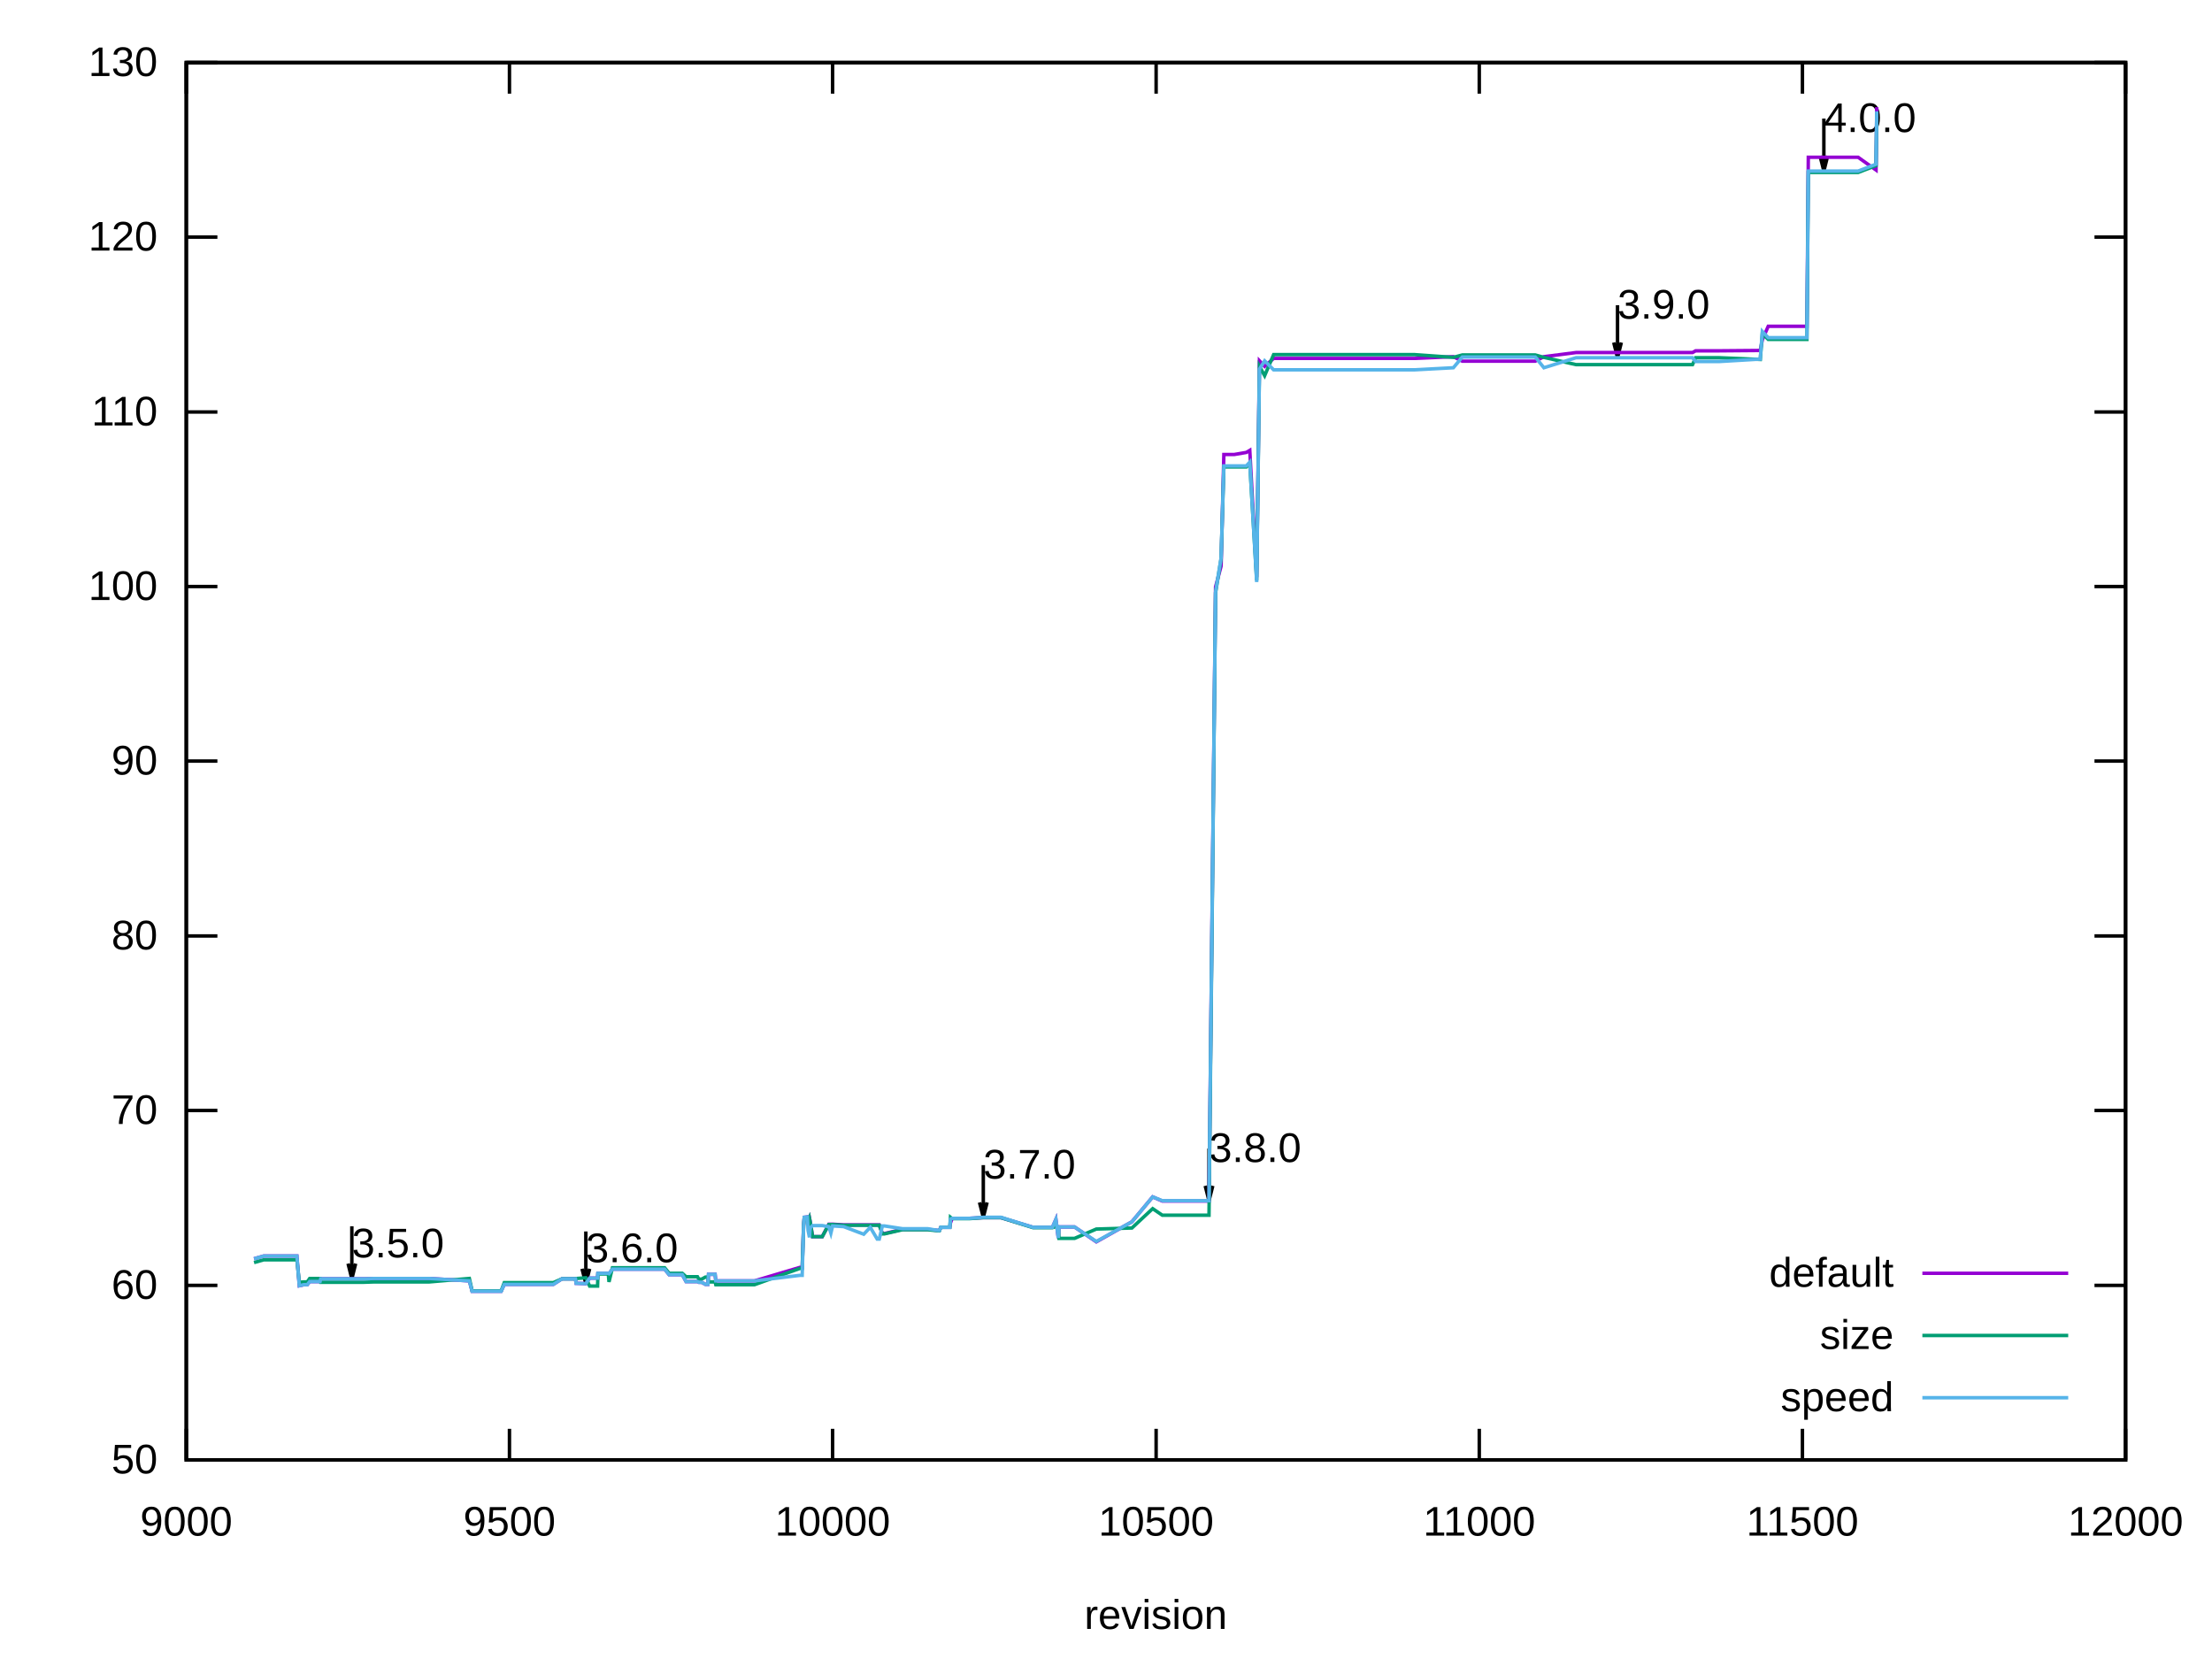
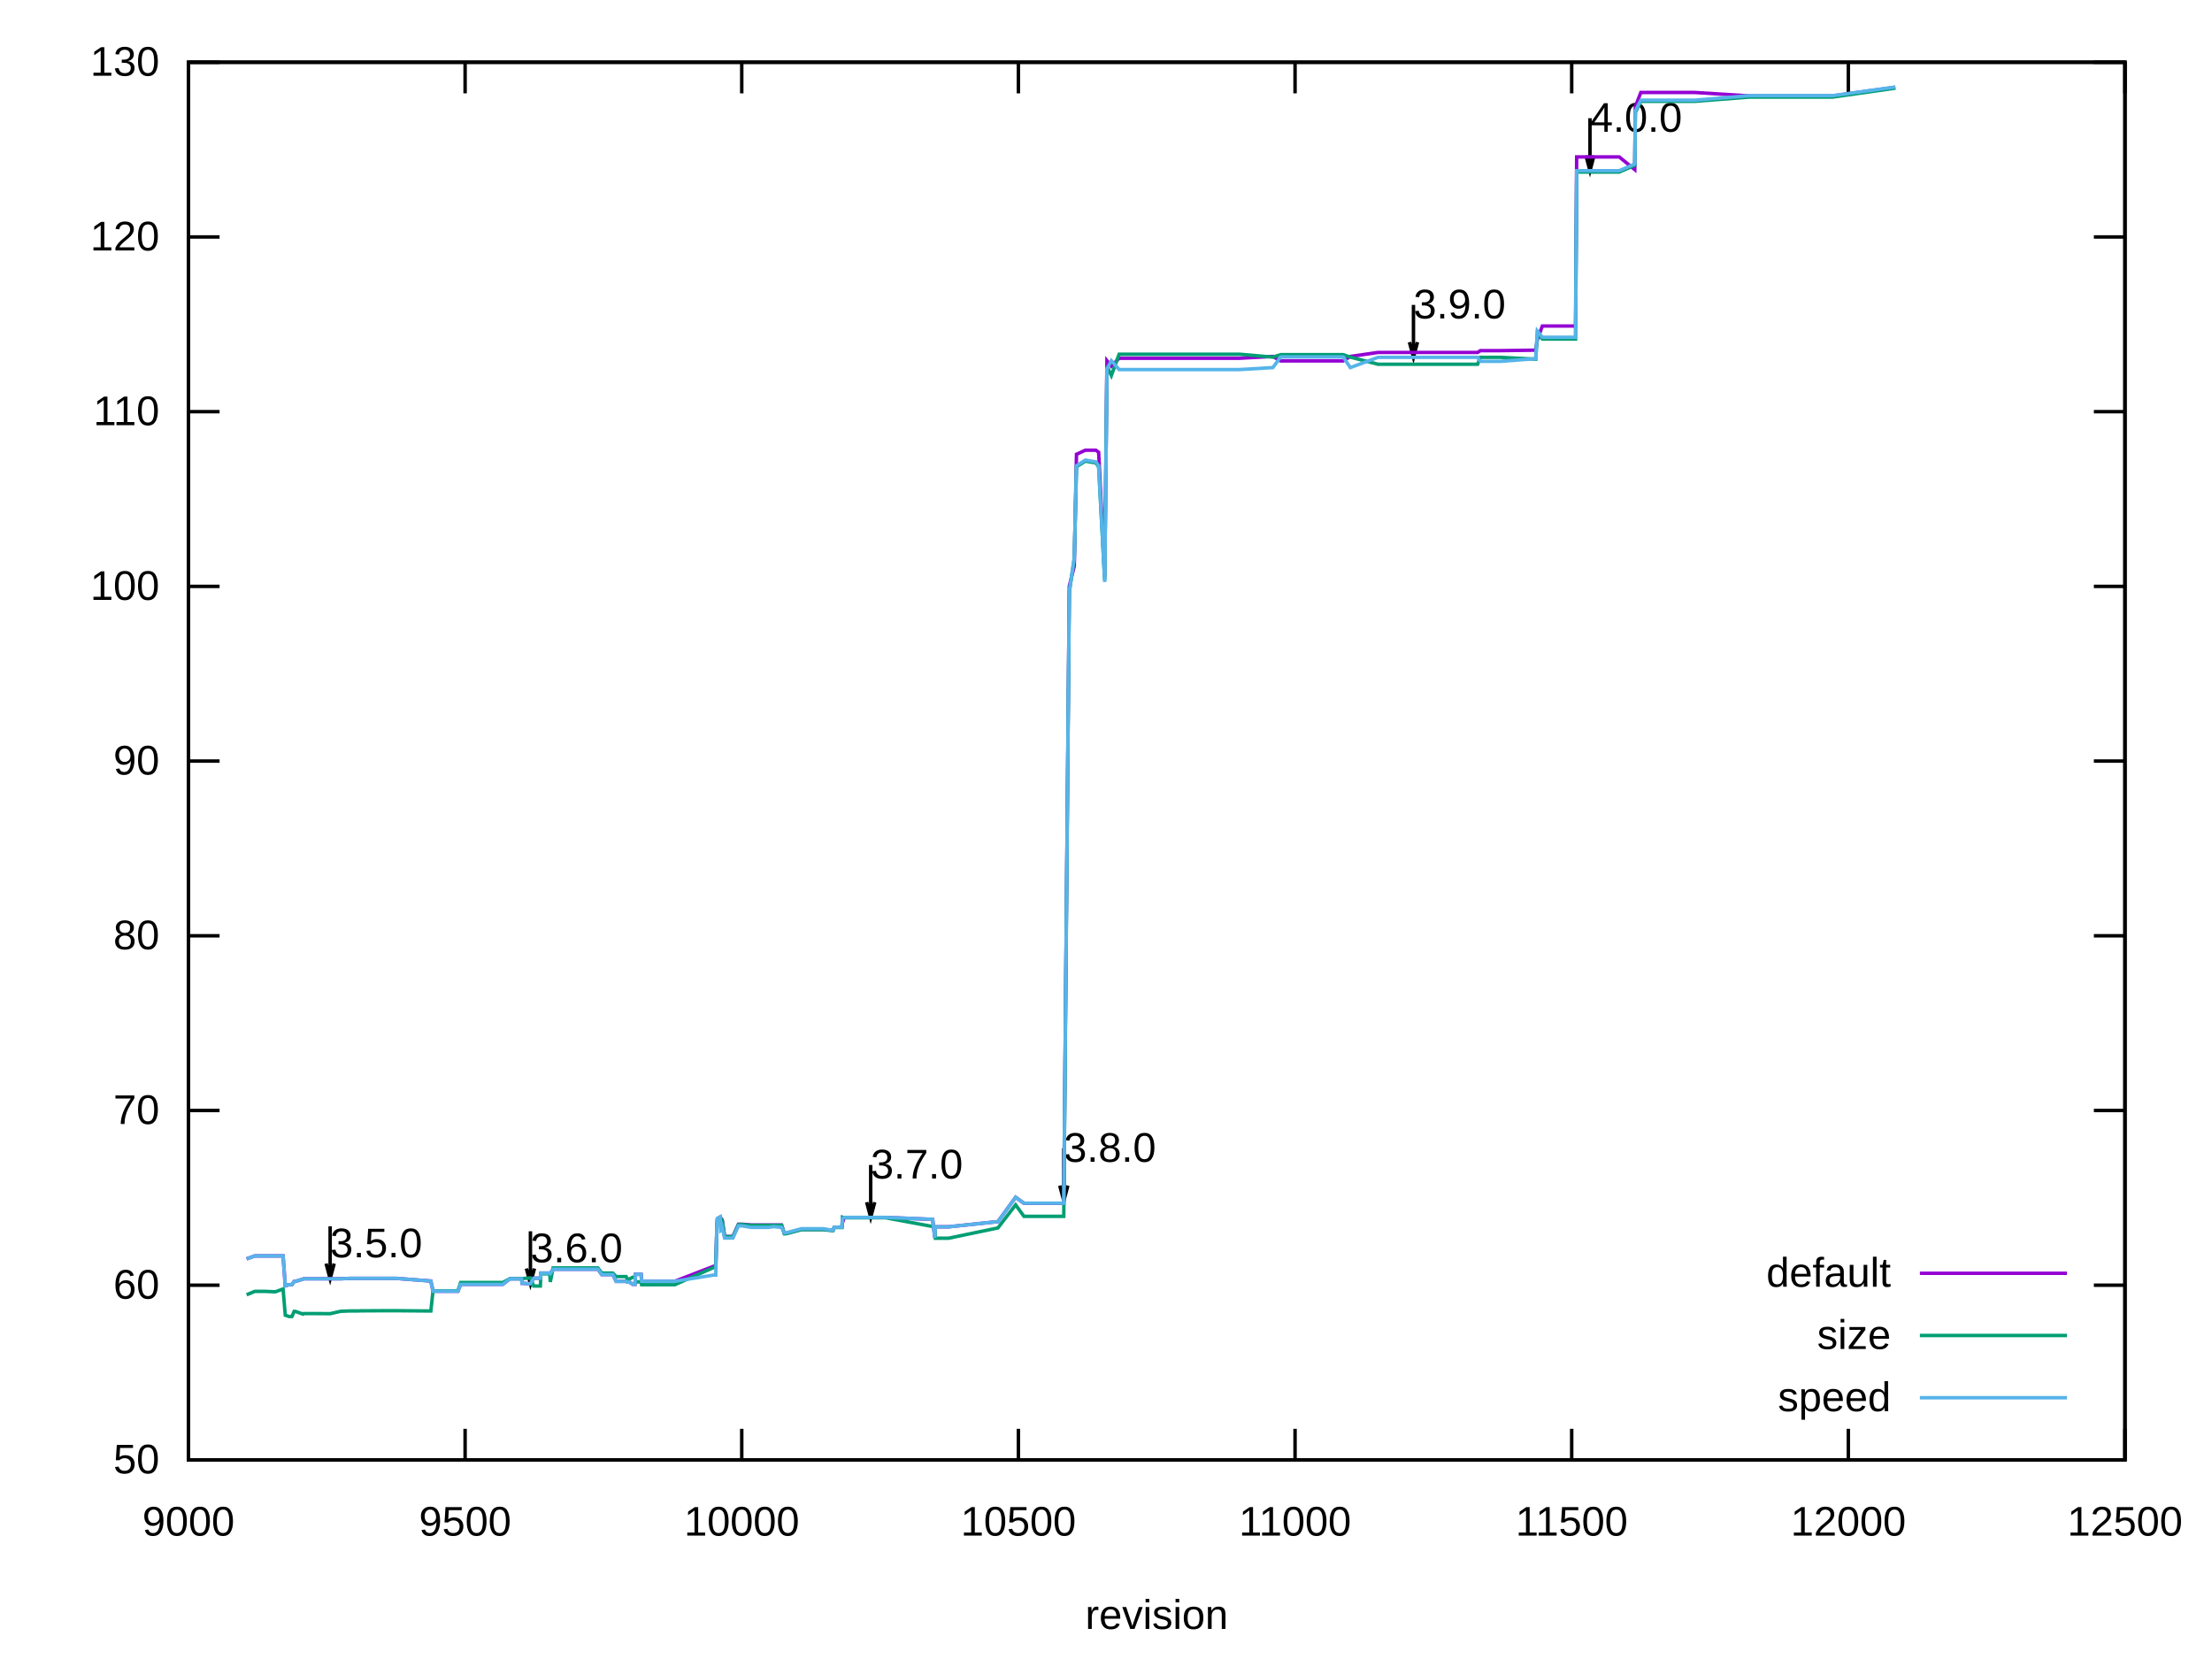
<svg xmlns="http://www.w3.org/2000/svg" xmlns:xlink="http://www.w3.org/1999/xlink" width="640" height="480" viewBox="0 0 640 480">
  <g id="gnuplot_canvas">
    <rect x="0" y="0" width="640" height="480" fill="none" />
    <defs>
      <circle id="gpDot" r="0.5" stroke-width="0.5" stroke="currentColor" />
      <path id="gpPt0" stroke-width="0.222" stroke="currentColor" d="M-1,0 h2 M0,-1 v2" />
      <path id="gpPt1" stroke-width="0.222" stroke="currentColor" d="M-1,-1 L1,1 M1,-1 L-1,1" />
      <path id="gpPt2" stroke-width="0.222" stroke="currentColor" d="M-1,0 L1,0 M0,-1 L0,1 M-1,-1 L1,1 M-1,1 L1,-1" />
      <rect id="gpPt3" stroke-width="0.222" stroke="currentColor" x="-1" y="-1" width="2" height="2" />
      <rect id="gpPt4" stroke-width="0.222" stroke="currentColor" fill="currentColor" x="-1" y="-1" width="2" height="2" />
      <circle id="gpPt5" stroke-width="0.222" stroke="currentColor" cx="0" cy="0" r="1" />
      <use xlink:href="#gpPt5" id="gpPt6" fill="currentColor" stroke="none" />
      <path id="gpPt7" stroke-width="0.222" stroke="currentColor" d="M0,-1.33 L-1.33,0.67 L1.33,0.67 z" />
      <use xlink:href="#gpPt7" id="gpPt8" fill="currentColor" stroke="none" />
      <use xlink:href="#gpPt7" id="gpPt9" stroke="currentColor" transform="rotate(180)" />
      <use xlink:href="#gpPt9" id="gpPt10" fill="currentColor" stroke="none" />
      <use xlink:href="#gpPt3" id="gpPt11" stroke="currentColor" transform="rotate(45)" />
      <use xlink:href="#gpPt11" id="gpPt12" fill="currentColor" stroke="none" />
      <path id="gpPt13" stroke-width="0.222" stroke="currentColor" d="M0,1.330 L1.265,0.411 L0.782,-1.067 L-0.782,-1.076 L-1.265,0.411 z" />
      <use xlink:href="#gpPt13" id="gpPt14" fill="currentColor" stroke="none" />
      <filter id="textbox" filterUnits="objectBoundingBox" x="0" y="0" height="1" width="1">
        <feFlood flood-color="white" flood-opacity="1" result="bgnd" />
        <feComposite in="SourceGraphic" in2="bgnd" operator="atop" />
      </filter>
      <filter id="greybox" filterUnits="objectBoundingBox" x="0" y="0" height="1" width="1">
        <feFlood flood-color="lightgrey" flood-opacity="1" result="grey" />
        <feComposite in="SourceGraphic" in2="grey" operator="atop" />
      </filter>
    </defs>
    <g fill="none" color="white" stroke="currentColor" stroke-width="1.00" stroke-linecap="butt" stroke-linejoin="miter">
</g>
    <g fill="none" color="black" stroke="currentColor" stroke-width="1.00" stroke-linecap="butt" stroke-linejoin="miter">
-       <path stroke="black" d="M53.9,422.4 L62.9,422.4 M615.0,422.4 L606.0,422.4  " />
-       <g transform="translate(45.6,426.3)" stroke="none" fill="black" font-family="Arial" font-size="12.00" text-anchor="end">
+       <path stroke="black" d="M54.53,422.40 L63.53,422.40 M614.82,422.40 L605.82,422.40  " />
+       <g transform="translate(46.14,426.30)" stroke="none" fill="black" font-family="Arial" font-size="12.00" text-anchor="end">
        <text>
          <tspan font-family="Arial"> 50</tspan>
        </text>
      </g>
    </g>
    <g fill="none" color="black" stroke="currentColor" stroke-width="1.00" stroke-linecap="butt" stroke-linejoin="miter">
-       <path stroke="black" d="M53.9,371.9 L62.9,371.9 M615.0,371.9 L606.0,371.9  " />
-       <g transform="translate(45.6,375.8)" stroke="none" fill="black" font-family="Arial" font-size="12.00" text-anchor="end">
+       <path stroke="black" d="M54.53,371.85 L63.53,371.85 M614.82,371.85 L605.82,371.85  " />
+       <g transform="translate(46.14,375.75)" stroke="none" fill="black" font-family="Arial" font-size="12.00" text-anchor="end">
        <text>
          <tspan font-family="Arial"> 60</tspan>
        </text>
      </g>
    </g>
    <g fill="none" color="black" stroke="currentColor" stroke-width="1.00" stroke-linecap="butt" stroke-linejoin="miter">
-       <path stroke="black" d="M53.9,321.3 L62.9,321.3 M615.0,321.3 L606.0,321.3  " />
-       <g transform="translate(45.6,325.2)" stroke="none" fill="black" font-family="Arial" font-size="12.00" text-anchor="end">
+       <path stroke="black" d="M54.53,321.30 L63.53,321.30 M614.82,321.30 L605.82,321.30  " />
+       <g transform="translate(46.14,325.20)" stroke="none" fill="black" font-family="Arial" font-size="12.00" text-anchor="end">
        <text>
          <tspan font-family="Arial"> 70</tspan>
        </text>
      </g>
    </g>
    <g fill="none" color="black" stroke="currentColor" stroke-width="1.00" stroke-linecap="butt" stroke-linejoin="miter">
-       <path stroke="black" d="M53.9,270.8 L62.9,270.8 M615.0,270.8 L606.0,270.8  " />
-       <g transform="translate(45.6,274.7)" stroke="none" fill="black" font-family="Arial" font-size="12.00" text-anchor="end">
+       <path stroke="black" d="M54.53,270.75 L63.53,270.75 M614.82,270.75 L605.82,270.75  " />
+       <g transform="translate(46.14,274.65)" stroke="none" fill="black" font-family="Arial" font-size="12.00" text-anchor="end">
        <text>
          <tspan font-family="Arial"> 80</tspan>
        </text>
      </g>
    </g>
    <g fill="none" color="black" stroke="currentColor" stroke-width="1.00" stroke-linecap="butt" stroke-linejoin="miter">
-       <path stroke="black" d="M53.9,220.2 L62.9,220.2 M615.0,220.2 L606.0,220.2  " />
-       <g transform="translate(45.6,224.1)" stroke="none" fill="black" font-family="Arial" font-size="12.00" text-anchor="end">
+       <path stroke="black" d="M54.53,220.20 L63.53,220.20 M614.82,220.20 L605.82,220.20  " />
+       <g transform="translate(46.14,224.10)" stroke="none" fill="black" font-family="Arial" font-size="12.00" text-anchor="end">
        <text>
          <tspan font-family="Arial"> 90</tspan>
        </text>
      </g>
    </g>
    <g fill="none" color="black" stroke="currentColor" stroke-width="1.00" stroke-linecap="butt" stroke-linejoin="miter">
-       <path stroke="black" d="M53.9,169.7 L62.9,169.7 M615.0,169.7 L606.0,169.7  " />
-       <g transform="translate(45.6,173.6)" stroke="none" fill="black" font-family="Arial" font-size="12.00" text-anchor="end">
+       <path stroke="black" d="M54.53,169.66 L63.53,169.66 M614.82,169.66 L605.82,169.66  " />
+       <g transform="translate(46.14,173.56)" stroke="none" fill="black" font-family="Arial" font-size="12.00" text-anchor="end">
        <text>
          <tspan font-family="Arial"> 100</tspan>
        </text>
      </g>
    </g>
    <g fill="none" color="black" stroke="currentColor" stroke-width="1.00" stroke-linecap="butt" stroke-linejoin="miter">
-       <path stroke="black" d="M53.9,119.2 L62.9,119.2 M615.0,119.2 L606.0,119.2  " />
-       <g transform="translate(45.6,123.1)" stroke="none" fill="black" font-family="Arial" font-size="12.00" text-anchor="end">
+       <path stroke="black" d="M54.53,119.11 L63.53,119.11 M614.82,119.11 L605.82,119.11  " />
+       <g transform="translate(46.14,123.01)" stroke="none" fill="black" font-family="Arial" font-size="12.00" text-anchor="end">
        <text>
          <tspan font-family="Arial"> 110</tspan>
        </text>
      </g>
    </g>
    <g fill="none" color="black" stroke="currentColor" stroke-width="1.00" stroke-linecap="butt" stroke-linejoin="miter">
-       <path stroke="black" d="M53.9,68.6 L62.9,68.6 M615.0,68.6 L606.0,68.6  " />
-       <g transform="translate(45.6,72.5)" stroke="none" fill="black" font-family="Arial" font-size="12.00" text-anchor="end">
+       <path stroke="black" d="M54.53,68.56 L63.53,68.56 M614.82,68.56 L605.82,68.56  " />
+       <g transform="translate(46.14,72.46)" stroke="none" fill="black" font-family="Arial" font-size="12.00" text-anchor="end">
        <text>
          <tspan font-family="Arial"> 120</tspan>
        </text>
      </g>
    </g>
    <g fill="none" color="black" stroke="currentColor" stroke-width="1.00" stroke-linecap="butt" stroke-linejoin="miter">
-       <path stroke="black" d="M53.9,18.1 L62.9,18.1 M615.0,18.1 L606.0,18.1  " />
-       <g transform="translate(45.6,22.0)" stroke="none" fill="black" font-family="Arial" font-size="12.00" text-anchor="end">
+       <path stroke="black" d="M54.53,18.01 L63.53,18.01 M614.82,18.01 L605.82,18.01  " />
+       <g transform="translate(46.14,21.91)" stroke="none" fill="black" font-family="Arial" font-size="12.00" text-anchor="end">
        <text>
          <tspan font-family="Arial"> 130</tspan>
        </text>
      </g>
    </g>
    <g fill="none" color="black" stroke="currentColor" stroke-width="1.00" stroke-linecap="butt" stroke-linejoin="miter">
-       <path stroke="black" d="M53.9,422.4 L53.9,413.4 M53.9,18.1 L53.9,27.1  " />
-       <g transform="translate(53.9,444.3)" stroke="none" fill="black" font-family="Arial" font-size="12.00" text-anchor="middle">
+       <path stroke="black" d="M54.53,422.40 L54.53,413.40 M54.53,18.01 L54.53,27.01  " />
+       <g transform="translate(54.53,444.30)" stroke="none" fill="black" font-family="Arial" font-size="12.00" text-anchor="middle">
        <text>
          <tspan font-family="Arial"> 9000</tspan>
        </text>
      </g>
    </g>
    <g fill="none" color="black" stroke="currentColor" stroke-width="1.00" stroke-linecap="butt" stroke-linejoin="miter">
-       <path stroke="black" d="M147.4,422.4 L147.4,413.4 M147.4,18.1 L147.4,27.1  " />
-       <g transform="translate(147.4,444.3)" stroke="none" fill="black" font-family="Arial" font-size="12.00" text-anchor="middle">
+       <path stroke="black" d="M134.57,422.40 L134.57,413.40 M134.57,18.01 L134.57,27.01  " />
+       <g transform="translate(134.57,444.30)" stroke="none" fill="black" font-family="Arial" font-size="12.00" text-anchor="middle">
        <text>
          <tspan font-family="Arial"> 9500</tspan>
        </text>
      </g>
    </g>
    <g fill="none" color="black" stroke="currentColor" stroke-width="1.00" stroke-linecap="butt" stroke-linejoin="miter">
-       <path stroke="black" d="M240.9,422.4 L240.9,413.4 M240.9,18.1 L240.9,27.1  " />
-       <g transform="translate(240.9,444.3)" stroke="none" fill="black" font-family="Arial" font-size="12.00" text-anchor="middle">
+       <path stroke="black" d="M214.61,422.40 L214.61,413.40 M214.61,18.01 L214.61,27.01  " />
+       <g transform="translate(214.61,444.30)" stroke="none" fill="black" font-family="Arial" font-size="12.00" text-anchor="middle">
        <text>
          <tspan font-family="Arial"> 10000</tspan>
        </text>
      </g>
    </g>
    <g fill="none" color="black" stroke="currentColor" stroke-width="1.00" stroke-linecap="butt" stroke-linejoin="miter">
-       <path stroke="black" d="M334.5,422.4 L334.5,413.4 M334.5,18.1 L334.5,27.1  " />
-       <g transform="translate(334.5,444.3)" stroke="none" fill="black" font-family="Arial" font-size="12.00" text-anchor="middle">
+       <path stroke="black" d="M294.65,422.40 L294.65,413.40 M294.65,18.01 L294.65,27.01  " />
+       <g transform="translate(294.65,444.30)" stroke="none" fill="black" font-family="Arial" font-size="12.00" text-anchor="middle">
        <text>
          <tspan font-family="Arial"> 10500</tspan>
        </text>
      </g>
    </g>
    <g fill="none" color="black" stroke="currentColor" stroke-width="1.00" stroke-linecap="butt" stroke-linejoin="miter">
-       <path stroke="black" d="M428.0,422.4 L428.0,413.4 M428.0,18.1 L428.0,27.1  " />
-       <g transform="translate(428.0,444.3)" stroke="none" fill="black" font-family="Arial" font-size="12.00" text-anchor="middle">
+       <path stroke="black" d="M374.70,422.40 L374.70,413.40 M374.70,18.01 L374.70,27.01  " />
+       <g transform="translate(374.70,444.30)" stroke="none" fill="black" font-family="Arial" font-size="12.00" text-anchor="middle">
        <text>
          <tspan font-family="Arial"> 11000</tspan>
        </text>
      </g>
    </g>
    <g fill="none" color="black" stroke="currentColor" stroke-width="1.00" stroke-linecap="butt" stroke-linejoin="miter">
-       <path stroke="black" d="M521.5,422.4 L521.5,413.4 M521.5,18.1 L521.5,27.1  " />
-       <g transform="translate(521.5,444.3)" stroke="none" fill="black" font-family="Arial" font-size="12.00" text-anchor="middle">
+       <path stroke="black" d="M454.74,422.40 L454.74,413.40 M454.74,18.01 L454.74,27.01  " />
+       <g transform="translate(454.74,444.30)" stroke="none" fill="black" font-family="Arial" font-size="12.00" text-anchor="middle">
        <text>
          <tspan font-family="Arial"> 11500</tspan>
        </text>
      </g>
    </g>
    <g fill="none" color="black" stroke="currentColor" stroke-width="1.00" stroke-linecap="butt" stroke-linejoin="miter">
-       <path stroke="black" d="M615.0,422.4 L615.0,413.4 M615.0,18.1 L615.0,27.1  " />
-       <g transform="translate(615.0,444.3)" stroke="none" fill="black" font-family="Arial" font-size="12.00" text-anchor="middle">
+       <path stroke="black" d="M534.78,422.40 L534.78,413.40 M534.78,18.01 L534.78,27.01  " />
+       <g transform="translate(534.78,444.30)" stroke="none" fill="black" font-family="Arial" font-size="12.00" text-anchor="middle">
        <text>
          <tspan font-family="Arial"> 12000</tspan>
        </text>
      </g>
    </g>
    <g fill="none" color="black" stroke="currentColor" stroke-width="1.00" stroke-linecap="butt" stroke-linejoin="miter">
- </g>
-     <g fill="none" color="black" stroke="currentColor" stroke-width="1.00" stroke-linecap="butt" stroke-linejoin="miter">
-       <path stroke="black" d="M53.9,18.1 L53.9,422.4 L615.0,422.4 L615.0,18.1 L53.9,18.1 Z  " />
-       <g transform="translate(101.8,363.8)" stroke="none" fill="black" font-family="Arial" font-size="12.00" text-anchor="start">
+       <path stroke="black" d="M614.82,422.40 L614.82,413.40 M614.82,18.01 L614.82,27.01  " />
+       <g transform="translate(614.82,444.30)" stroke="none" fill="black" font-family="Arial" font-size="12.00" text-anchor="middle">
+         <text>
+           <tspan font-family="Arial"> 12500</tspan>
+         </text>
+       </g>
+     </g>
+     <g fill="none" color="black" stroke="currentColor" stroke-width="1.00" stroke-linecap="butt" stroke-linejoin="miter">
+ </g>
+     <g fill="none" color="black" stroke="currentColor" stroke-width="1.00" stroke-linecap="butt" stroke-linejoin="miter">
+       <path stroke="black" d="M54.53,18.01 L54.53,422.40 L614.82,422.40 L614.82,18.01 L54.53,18.01 Z  " />
+       <g transform="translate(95.51,363.78)" stroke="none" fill="black" font-family="Arial" font-size="12.00" text-anchor="start">
        <text>
          <tspan font-family="Arial">3.5.0</tspan>
        </text>
      </g>
-       <g transform="translate(169.5,365.2)" stroke="none" fill="black" font-family="Arial" font-size="12.00" text-anchor="start">
+       <g transform="translate(153.46,365.21)" stroke="none" fill="black" font-family="Arial" font-size="12.00" text-anchor="start">
        <text>
          <tspan font-family="Arial">3.6.0</tspan>
        </text>
      </g>
-       <g transform="translate(284.5,341.0)" stroke="none" fill="black" font-family="Arial" font-size="12.00" text-anchor="start">
+       <g transform="translate(251.91,340.97)" stroke="none" fill="black" font-family="Arial" font-size="12.00" text-anchor="start">
        <text>
          <tspan font-family="Arial">3.7.0</tspan>
        </text>
      </g>
-       <g transform="translate(349.8,336.2)" stroke="none" fill="black" font-family="Arial" font-size="12.00" text-anchor="start">
+       <g transform="translate(307.78,336.15)" stroke="none" fill="black" font-family="Arial" font-size="12.00" text-anchor="start">
        <text>
          <tspan font-family="Arial">3.8.0</tspan>
        </text>
      </g>
-       <g transform="translate(468.0,92.2)" stroke="none" fill="black" font-family="Arial" font-size="12.00" text-anchor="start">
+       <g transform="translate(408.95,92.13)" stroke="none" fill="black" font-family="Arial" font-size="12.00" text-anchor="start">
        <text>
          <tspan font-family="Arial">3.9.0</tspan>
        </text>
      </g>
-       <g transform="translate(527.7,38.2)" stroke="none" fill="black" font-family="Arial" font-size="12.00" text-anchor="start">
+       <g transform="translate(460.02,38.12)" stroke="none" fill="black" font-family="Arial" font-size="12.00" text-anchor="start">
        <text>
          <tspan font-family="Arial">4.0.0</tspan>
        </text>
      </g>
-       <path stroke="black" d="M100.7,365.6 L101.8,370.0 L102.9,365.6 M101.8,354.8 L101.8,370.0 M168.4,367.1 L169.5,371.4 L170.6,367.1   M169.5,356.3 L169.5,371.4 M283.4,347.9 L284.5,352.2 L285.6,347.9 M284.5,337.1 L284.5,352.2 M348.7,343.1   L349.8,347.4 L350.9,343.1 M349.8,332.3 L349.8,347.4 M466.9,99.1 L468.0,103.5 L469.1,99.1 M468.0,88.3   L468.0,103.5 M526.6,45.1 L527.7,49.5 L528.8,45.1 M527.7,34.3 L527.7,49.5  " />
-     </g>
-     <g fill="none" color="black" stroke="currentColor" stroke-width="1.00" stroke-linecap="butt" stroke-linejoin="miter">
-       <g transform="translate(334.4,471.3)" stroke="none" fill="black" font-family="Arial" font-size="12.00" text-anchor="middle">
+       <path stroke="black" d="M94.35,365.59 L95.52,369.98 L96.69,365.59 M95.52,354.82 L95.52,369.98 M152.30,367.02 L153.47,371.41 L154.64,367.02   M153.47,356.25 L153.47,371.41 M250.75,347.83 L251.92,352.22 L253.09,347.83 M251.92,337.06 L251.92,352.22 M306.62,343.02   L307.79,347.41 L308.96,343.02 M307.79,332.24 L307.79,347.41 M407.79,98.99 L408.96,103.38 L410.13,98.99 M408.96,88.22   L408.96,103.38 M458.86,44.99 L460.03,49.38 L461.20,44.99 M460.03,34.21 L460.03,49.38  " />
+     </g>
+     <g fill="none" color="black" stroke="currentColor" stroke-width="1.00" stroke-linecap="butt" stroke-linejoin="miter">
+       <g transform="translate(334.67,471.30)" stroke="none" fill="black" font-family="Arial" font-size="12.00" text-anchor="middle">
        <text>
          <tspan font-family="Arial">revision</tspan>
        </text>
      </g>
    </g>
    <g fill="none" color="black" stroke="currentColor" stroke-width="1.00" stroke-linecap="butt" stroke-linejoin="miter">
</g>
    <g id="gnuplot_plot_1">
      <g fill="none" color="black" stroke="currentColor" stroke-width="1.00" stroke-linecap="butt" stroke-linejoin="miter">
-         <g transform="translate(547.9,372.3)" stroke="none" fill="black" font-family="Arial" font-size="12.00" text-anchor="end">
+         <g transform="translate(547.09,372.30)" stroke="none" fill="black" font-family="Arial" font-size="12.00" text-anchor="end">
          <text>
            <tspan font-family="Arial">default</tspan>
          </text>
        </g>
      </g>
      <g fill="none" color="black" stroke="currentColor" stroke-width="1.00" stroke-linecap="butt" stroke-linejoin="miter">
-         <path stroke="rgb(148,   0, 211)" d="M556.2,368.4 L598.4,368.4 M73.5,364.2 L76.3,363.4 L77.1,363.4 L77.7,363.4 L79.7,363.4 L83.3,363.4   L85.9,363.4 L86.6,372.0 L87.9,371.7 L88.9,371.7 L89.6,370.8 L90.0,370.8 L92.6,370.8 L92.8,370.0   L94.7,370.0 L97.5,370.0 L101.8,370.0 L105.3,370.0 L108.3,369.9 L111.3,369.9 L112.1,369.9 L113.6,369.9   L120.1,369.9 L124.2,369.9 L135.8,370.6 L136.6,373.6 L137.1,373.6 L138.4,373.6 L140.1,373.6 L143.3,373.6   L145.0,373.6 L145.9,371.6 L146.1,371.6 L147.0,371.6 L151.3,371.6 L154.9,371.6 L156.8,371.6 L160.1,371.6   L162.6,370.0 L164.1,370.0 L165.4,370.0 L166.3,370.0 L166.5,370.0 L166.7,371.3 L166.9,371.3 L169.5,371.4   L170.6,369.8 L172.1,369.8 L172.7,369.8 L172.9,369.8 L173.0,368.4 L173.2,368.4 L173.6,368.4 L174.5,368.4   L174.7,368.4 L175.3,368.4 L175.7,368.4 L176.0,368.4 L176.2,368.5 L177.2,367.2 L177.7,367.2 L178.1,367.2   L178.3,367.2 L178.5,367.2 L180.9,367.2 L186.1,367.2 L190.4,367.2 L192.3,367.2 L193.6,368.8 L194.4,368.8   L196.2,368.8 L196.8,368.8 L197.0,368.8 L197.2,368.8 L197.4,368.8 L198.5,370.8 L200.5,370.8 L201.7,370.8   L201.8,370.8 L202.2,371.0 L203.0,371.0 L204.1,371.6 L204.8,371.6 L205.0,368.7 L206.3,368.7 L206.9,368.7   L207.1,370.6 L207.3,370.6 L209.1,370.6 L209.5,370.6 L210.3,370.6 L218.3,370.6 L231.4,366.7 L232.1,366.7   L232.5,354.6 L232.7,352.2 L233.6,352.1 L233.8,353.4 L234.2,352.4 L234.4,353.4 L235.1,357.8 L236.4,357.8   L237.9,357.8 L239.8,354.2 L240.4,354.2 L240.9,354.2 L244.1,354.4 L249.9,354.4 L251.8,354.4 L253.8,354.4   L254.4,354.4 L255.3,356.9 L255.9,356.9 L261.1,355.7 L264.1,355.7 L268.4,355.7 L271.4,356.0 L271.8,356.0   L272.2,355.1 L273.5,355.1 L274.8,355.1 L275.0,353.8 L275.5,352.5 L276.8,352.5 L280.0,352.5 L280.4,352.5   L284.5,352.3 L285.3,352.3 L285.8,352.3 L289.6,352.3 L298.9,355.1 L299.7,355.1 L304.5,355.1 L305.5,352.8   L306.2,358.2 L306.4,355.0 L309.4,355.0 L309.6,355.0 L310.9,355.0 L317.2,359.3 L327.5,353.5 L333.5,346.3   L336.3,347.5 L341.9,347.5 L345.3,347.5 L349.8,347.5 L351.7,169.8 L353.3,163.8 L354.1,131.5 L357.1,131.5   L360.6,130.9 L361.6,130.3 L363.6,167.0 L364.4,104.4 L365.9,106.0 L368.5,103.7 L385.9,103.7 L387.2,103.7   L387.9,103.7 L388.1,103.7 L388.3,103.7 L388.7,103.7 L390.6,103.7 L409.3,103.7 L420.5,103.2 L423.1,104.5   L444.2,104.5 L446.7,103.2 L456.0,102.0 L468.0,102.0 L476.6,102.0 L489.7,102.0 L490.6,101.5 L497.4,101.5   L509.3,101.4 L509.9,98.3 L511.6,94.4 L522.8,94.4 L523.2,45.5 L527.7,45.5 L537.6,45.5 L542.8,49.2   L543.0,31.0  " />
+         <path stroke="rgb(148,   0, 211)" d="M555.48,368.40 L598.04,368.40 M71.34,364.23 L73.74,363.37 L74.38,363.37 L74.86,363.37 L76.62,363.37 L79.66,363.37   L81.90,363.37 L82.54,372.02 L83.67,371.68 L84.47,371.68 L85.11,370.76 L85.43,370.76 L87.67,370.08 L87.83,369.99   L89.43,369.99 L91.83,369.99 L95.51,369.99 L98.55,369.99 L101.11,369.88 L103.68,369.88 L104.32,369.88 L105.60,369.88   L111.20,369.88 L114.72,369.88 L124.65,370.64 L125.29,373.58 L125.77,373.58 L126.89,373.58 L128.33,373.58 L131.05,373.58   L132.49,373.58 L133.29,371.59 L133.45,371.59 L134.25,371.59 L137.93,371.59 L140.97,371.59 L142.58,371.59 L145.46,371.59   L147.54,369.99 L148.82,369.99 L149.94,369.99 L150.74,369.99 L150.90,369.99 L151.06,371.30 L151.22,371.30 L153.46,371.44   L154.42,369.82 L155.70,369.82 L156.18,369.82 L156.34,369.82 L156.50,368.34 L156.66,368.34 L156.98,368.34 L157.78,368.34   L157.94,368.34 L158.42,368.34 L158.74,368.34 L159.06,368.34 L159.22,368.49 L160.02,367.21 L160.50,367.21 L160.83,367.21   L160.99,367.21 L161.15,367.21 L163.23,367.21 L167.71,367.21 L171.39,367.21 L172.99,367.21 L174.11,368.77 L174.75,368.77   L176.35,368.77 L176.83,368.77 L176.99,368.77 L177.15,368.77 L177.31,368.77 L178.27,370.74 L180.03,370.74 L181.00,370.74   L181.16,370.74 L181.48,370.95 L182.12,370.95 L183.08,371.59 L183.72,371.59 L183.88,368.68 L185.00,368.68 L185.48,368.68   L185.64,370.71 L185.80,370.71 L187.40,370.71 L187.72,370.71 L188.36,370.71 L195.24,370.71 L206.45,366.38 L207.09,366.38   L207.41,354.81 L207.57,352.60 L208.37,352.13 L208.53,352.38 L208.85,353.53 L209.01,353.39 L209.65,357.75 L210.77,357.75   L212.05,357.75 L213.65,354.20 L214.13,354.20 L214.61,354.20 L217.33,354.43 L222.30,354.43 L223.90,354.43 L225.66,354.43   L226.14,354.43 L226.94,356.87 L227.42,356.87 L231.90,355.68 L234.46,355.68 L238.15,355.68 L240.71,355.96 L241.03,355.96   L241.35,355.07 L242.47,355.07 L243.59,355.07 L243.75,353.82 L244.23,352.25 L245.35,352.25 L248.07,352.25 L248.39,352.25   L256.23,352.25 L269.84,352.81 L270.48,358.19 L270.64,354.95 L273.20,354.95 L273.36,354.95 L274.48,354.95 L288.73,353.45   L293.85,346.42 L296.26,348.14 L301.06,348.14 L303.94,348.14 L307.78,348.14 L309.38,169.61 L310.82,163.78 L311.46,131.44   L314.02,130.26 L317.07,130.26 L317.87,130.85 L319.63,166.92 L320.27,104.36 L321.55,105.97 L323.79,103.65 L338.68,103.65   L339.80,103.65 L340.44,103.65 L340.60,103.65 L340.76,103.65 L341.08,103.65 L342.68,103.65 L358.69,103.65 L368.29,103.13   L370.53,104.42 L388.62,104.42 L390.70,103.13 L398.71,101.97 L408.95,101.97 L416.32,101.97 L427.52,101.97 L428.32,101.45   L434.09,101.45 L444.33,101.31 L444.81,98.24 L446.25,94.33 L455.86,94.33 L456.18,45.41 L460.02,45.41 L468.50,45.41   L472.99,49.08 L473.15,30.88 L474.75,26.75 L475.55,26.75 L475.71,26.75 L476.67,26.75 L476.83,26.75 L490.28,26.75   L506.28,27.75 L530.30,27.75 L548.39,25.25  " />
      </g>
    </g>
    <g id="gnuplot_plot_2">
      <g fill="none" color="black" stroke="currentColor" stroke-width="1.00" stroke-linecap="butt" stroke-linejoin="miter">
-         <g transform="translate(547.9,390.3)" stroke="none" fill="black" font-family="Arial" font-size="12.00" text-anchor="end">
+         <g transform="translate(547.09,390.30)" stroke="none" fill="black" font-family="Arial" font-size="12.00" text-anchor="end">
          <text>
            <tspan font-family="Arial">size</tspan>
          </text>
        </g>
      </g>
      <g fill="none" color="black" stroke="currentColor" stroke-width="1.00" stroke-linecap="butt" stroke-linejoin="miter">
-         <path stroke="rgb(  0, 158, 115)" d="M556.2,386.4 L598.4,386.4 M73.5,365.3 L76.3,364.5 L77.1,364.5 L77.7,364.5 L79.7,364.5 L83.3,364.5   L85.9,364.5 L86.6,371.0 L87.9,370.9 L88.9,370.9 L89.6,369.9 L90.0,369.9 L92.6,369.9 L92.8,371.0   L94.7,371.0 L97.5,371.0 L101.8,371.0 L105.3,371.0 L108.3,370.9 L111.3,370.9 L112.1,370.9 L113.6,370.9   L120.1,370.9 L124.2,370.9 L135.8,369.9 L136.6,373.5 L137.1,373.5 L138.4,373.5 L140.1,373.5 L143.3,373.5   L145.0,373.5 L145.9,371.1 L146.1,371.1 L147.0,371.1 L151.3,371.1 L154.9,371.1 L156.8,371.1 L160.1,371.1   L162.6,370.0 L164.1,370.0 L165.4,370.0 L166.3,370.0 L166.5,370.0 L166.7,369.9 L166.9,369.9 L169.5,369.7   L170.6,372.1 L172.1,372.1 L172.7,372.1 L172.9,372.1 L173.0,368.6 L173.2,368.6 L173.6,368.6 L174.5,368.6   L174.7,368.6 L175.3,368.6 L175.7,368.6 L176.0,368.6 L176.2,370.9 L177.2,366.8 L177.7,366.8 L178.1,366.8   L178.3,366.8 L178.5,366.8 L180.9,366.8 L186.1,366.8 L190.4,366.8 L192.3,366.8 L193.6,368.4 L194.4,368.4   L196.2,368.4 L196.8,368.4 L197.0,368.4 L197.2,368.4 L197.4,368.4 L198.5,369.4 L200.5,369.4 L201.7,369.4   L201.8,369.4 L202.2,370.1 L203.0,370.1 L204.1,369.5 L204.8,369.5 L205.0,370.9 L206.3,370.9 L206.9,370.9   L207.1,371.7 L207.3,371.7 L209.1,371.7 L209.5,371.7 L210.3,371.7 L218.3,371.7 L231.4,367.0 L232.1,367.0   L232.5,354.7 L232.7,352.3 L233.6,352.2 L233.8,353.4 L234.2,352.4 L234.4,353.4 L235.1,357.8 L236.4,357.8   L237.9,357.8 L239.8,354.3 L240.4,354.3 L240.9,354.3 L244.1,354.5 L249.9,354.5 L251.8,354.5 L253.8,354.5   L254.4,354.5 L255.3,357.0 L255.9,357.0 L261.1,355.8 L264.1,355.8 L268.4,355.8 L271.4,356.1 L271.8,356.1   L272.2,355.1 L273.5,355.1 L274.8,355.1 L275.0,352.2 L275.5,352.6 L276.8,352.6 L280.0,352.6 L280.4,352.6   L284.5,352.3 L285.3,352.3 L285.8,352.3 L289.6,352.3 L298.9,355.2 L299.7,355.2 L304.5,355.2 L305.5,354.9   L306.2,355.0 L306.4,358.3 L309.4,358.3 L309.6,358.3 L310.9,358.3 L317.2,355.6 L327.5,355.3 L333.5,349.7   L336.3,351.6 L341.9,351.6 L345.3,351.6 L349.8,351.6 L351.7,171.5 L353.3,161.7 L354.1,135.1 L357.1,135.1   L360.6,135.1 L361.6,134.0 L363.6,167.9 L364.4,106.0 L365.9,108.7 L368.5,102.6 L385.9,102.6 L387.2,102.6   L387.9,102.6 L388.1,102.6 L388.3,102.6 L388.7,102.6 L390.6,102.6 L409.3,102.6 L420.5,103.4 L423.1,102.7   L444.2,102.7 L446.7,103.4 L456.0,105.5 L468.0,105.5 L476.6,105.5 L489.7,105.5 L490.6,103.5 L497.4,103.5   L509.3,104.0 L509.9,96.5 L511.6,98.2 L522.8,98.2 L523.2,49.9 L527.7,49.9 L537.6,49.9 L542.8,47.9   L543.0,32.6  " />
+         <path stroke="rgb(  0, 158, 115)" d="M555.48,386.40 L598.04,386.40 M71.34,374.62 L73.74,373.63 L74.38,373.63 L74.86,373.63 L76.62,373.63 L79.66,373.76   L81.90,372.95 L82.54,380.54 L83.67,380.91 L84.47,380.91 L85.11,379.42 L85.43,379.42 L87.67,380.21 L87.83,380.06   L89.43,380.06 L91.83,380.06 L95.51,380.09 L98.55,379.40 L101.11,379.30 L103.68,379.30 L104.32,379.26 L105.60,379.26   L111.20,379.23 L114.72,379.23 L124.65,379.31 L125.29,373.47 L125.77,373.47 L126.89,373.47 L128.33,373.47 L131.05,373.47   L132.49,373.47 L133.29,371.06 L133.45,371.06 L134.25,371.06 L137.93,371.06 L140.97,371.06 L142.58,371.06 L145.46,371.06   L147.54,369.98 L148.82,369.98 L149.94,369.98 L150.74,369.98 L150.90,369.98 L151.06,369.94 L151.22,369.92 L153.46,369.73   L154.42,372.09 L155.70,372.09 L156.18,372.09 L156.34,372.09 L156.50,368.55 L156.66,368.55 L156.98,368.55 L157.78,368.55   L157.94,368.55 L158.42,368.55 L158.74,368.55 L159.06,368.55 L159.22,370.91 L160.02,366.85 L160.50,366.85 L160.83,366.85   L160.99,366.85 L161.15,366.85 L163.23,366.85 L167.71,366.85 L171.39,366.85 L172.99,366.85 L174.11,368.34 L174.75,368.34   L176.35,368.34 L176.83,368.34 L176.99,368.34 L177.15,368.34 L177.31,368.34 L178.27,369.36 L180.03,369.36 L181.00,369.36   L181.16,369.36 L181.48,370.07 L182.12,370.07 L183.08,369.53 L183.72,369.53 L183.88,370.88 L185.00,370.88 L185.48,370.88   L185.64,371.71 L185.80,371.71 L187.40,371.71 L187.72,371.71 L188.36,371.71 L195.24,371.71 L206.45,366.75 L207.09,366.75   L207.41,354.89 L207.57,352.65 L208.37,352.17 L208.53,352.42 L208.85,353.57 L209.01,353.43 L209.65,357.81 L210.77,357.81   L212.05,357.81 L213.65,354.29 L214.13,354.29 L214.61,354.29 L217.33,354.51 L222.30,354.51 L223.90,354.51 L225.66,354.51   L226.14,354.51 L226.94,356.97 L227.42,356.97 L231.90,355.78 L234.46,355.78 L238.15,355.78 L240.71,356.04 L241.03,356.04   L241.35,355.15 L242.47,355.15 L243.59,355.15 L243.75,352.17 L244.23,352.33 L245.35,352.33 L248.07,352.33 L248.39,352.33   L256.23,352.33 L269.84,354.87 L270.48,355.03 L270.64,358.25 L273.20,358.25 L273.36,358.25 L274.48,358.25 L288.73,355.28   L293.85,348.60 L296.26,351.92 L301.06,351.92 L303.94,351.92 L307.78,351.92 L309.38,171.32 L310.82,161.59 L311.46,135.04   L314.02,133.42 L317.07,133.94 L317.87,135.04 L319.63,167.88 L320.27,105.97 L321.55,108.65 L323.79,102.49 L338.68,102.49   L339.80,102.49 L340.44,102.49 L340.60,102.49 L340.76,102.49 L341.08,102.49 L342.68,102.49 L358.69,102.49 L368.29,103.33   L370.53,102.61 L388.62,102.61 L390.70,103.33 L398.71,105.39 L408.95,105.39 L416.32,105.39 L427.52,105.39 L428.32,103.39   L434.09,103.39 L444.33,103.91 L444.81,96.39 L446.25,98.10 L455.86,98.10 L456.18,49.77 L460.02,49.77 L468.50,49.77   L472.99,47.83 L473.15,32.52 L474.75,29.32 L475.55,29.32 L475.71,29.32 L476.67,29.32 L476.83,29.32 L490.28,29.32   L506.28,28.08 L530.30,28.08 L548.39,25.50  " />
      </g>
    </g>
    <g id="gnuplot_plot_3">
      <g fill="none" color="black" stroke="currentColor" stroke-width="1.00" stroke-linecap="butt" stroke-linejoin="miter">
-         <g transform="translate(547.9,408.3)" stroke="none" fill="black" font-family="Arial" font-size="12.00" text-anchor="end">
+         <g transform="translate(547.09,408.30)" stroke="none" fill="black" font-family="Arial" font-size="12.00" text-anchor="end">
          <text>
            <tspan font-family="Arial">speed</tspan>
          </text>
        </g>
      </g>
      <g fill="none" color="black" stroke="currentColor" stroke-width="1.00" stroke-linecap="butt" stroke-linejoin="miter">
-         <path stroke="rgb( 86, 180, 233)" d="M556.2,404.4 L598.4,404.4 M73.5,364.2 L76.3,363.4 L77.1,363.4 L77.7,363.4 L79.7,363.4 L83.3,363.4   L85.9,363.4 L86.6,372.0 L87.9,371.7 L88.9,371.7 L89.6,370.8 L90.0,370.8 L92.6,370.8 L92.8,370.0   L94.7,370.0 L97.5,370.0 L101.8,370.0 L105.3,370.0 L108.3,369.9 L111.3,369.9 L112.1,369.9 L113.6,369.9   L120.1,369.9 L124.2,369.9 L135.8,370.6 L136.6,373.6 L137.1,373.6 L138.4,373.6 L140.1,373.6 L143.3,373.6   L145.0,373.6 L145.9,371.6 L146.1,371.6 L147.0,371.6 L151.3,371.6 L154.9,371.6 L156.8,371.6 L160.1,371.6   L162.6,370.0 L164.1,370.0 L165.4,370.0 L166.3,370.0 L166.5,370.0 L166.7,371.3 L166.9,371.3 L169.5,371.4   L170.6,369.8 L172.1,369.8 L172.7,369.8 L172.9,369.8 L173.0,368.4 L173.2,368.4 L173.6,368.4 L174.5,368.4   L174.7,368.4 L175.3,368.4 L175.7,368.4 L176.0,368.4 L176.2,368.5 L177.2,367.2 L177.7,367.2 L178.1,367.2   L178.3,367.2 L178.5,367.2 L180.9,367.2 L186.1,367.2 L190.4,367.2 L192.3,367.2 L193.6,368.8 L194.4,368.8   L196.2,368.8 L196.8,368.8 L197.0,368.8 L197.2,368.8 L197.4,368.8 L198.5,370.8 L200.5,370.8 L201.7,370.8   L201.8,370.8 L202.2,371.0 L203.0,371.0 L204.1,371.6 L204.8,371.6 L205.0,368.7 L206.3,368.7 L206.9,368.7   L207.1,370.6 L207.3,370.6 L209.1,370.6 L209.5,370.6 L210.3,370.6 L218.3,370.6 L231.4,369.0 L232.1,369.0   L232.5,354.6 L232.7,352.2 L233.6,352.1 L233.8,356.0 L234.2,358.0 L234.4,355.3 L235.1,354.6 L236.4,354.6   L237.9,354.6 L239.8,354.9 L240.4,356.8 L240.9,354.7 L244.1,354.9 L249.9,357.1 L251.8,355.1 L253.8,358.5   L254.4,358.5 L255.3,354.7 L255.9,354.7 L261.1,355.5 L264.1,355.5 L268.4,355.5 L271.4,356.0 L271.8,356.0   L272.2,355.1 L273.5,355.1 L274.8,355.1 L275.0,352.7 L275.5,352.5 L276.8,352.5 L280.0,352.5 L280.4,352.5   L284.5,352.2 L285.3,352.2 L285.8,352.2 L289.6,352.2 L298.9,355.1 L299.7,355.1 L304.5,355.1 L305.5,352.8   L306.2,358.2 L306.4,355.0 L309.4,355.0 L309.6,355.0 L310.9,355.0 L317.2,359.2 L327.5,353.5 L333.5,346.3   L336.3,347.4 L341.9,347.4 L345.3,347.4 L349.8,347.4 L351.7,171.3 L353.3,161.4 L354.1,134.8 L357.1,134.8   L360.6,134.8 L361.6,133.7 L363.6,168.4 L364.4,106.8 L365.9,104.4 L368.5,107.0 L385.9,107.0 L387.2,107.0   L387.9,107.0 L388.1,107.0 L388.3,107.0 L388.7,107.0 L390.6,107.0 L409.3,107.0 L420.5,106.4 L423.1,103.3   L444.2,103.3 L446.7,106.4 L456.0,103.5 L468.0,103.5 L476.6,103.5 L489.7,103.5 L490.6,104.6 L497.4,104.6   L509.3,103.9 L509.9,95.9 L511.6,97.7 L522.8,97.7 L523.2,49.5 L527.7,49.5 L537.6,49.5 L542.8,47.5   L543.0,32.2  " />
+         <path stroke="rgb( 86, 180, 233)" d="M555.48,404.40 L598.04,404.40 M71.34,364.23 L73.74,363.37 L74.38,363.37 L74.86,363.37 L76.62,363.37 L79.66,363.37   L81.90,363.37 L82.54,372.02 L83.67,371.68 L84.47,371.68 L85.11,370.76 L85.43,370.76 L87.67,370.08 L87.83,369.99   L89.43,369.99 L91.83,369.99 L95.51,369.99 L98.55,369.99 L101.11,369.88 L103.68,369.88 L104.32,369.88 L105.60,369.88   L111.20,369.88 L114.72,369.88 L124.65,370.64 L125.29,373.58 L125.77,373.58 L126.89,373.58 L128.33,373.58 L131.05,373.58   L132.49,373.58 L133.29,371.59 L133.45,371.59 L134.25,371.59 L137.93,371.59 L140.97,371.59 L142.58,371.59 L145.46,371.59   L147.54,369.99 L148.82,369.99 L149.94,369.99 L150.74,369.99 L150.90,369.99 L151.06,371.30 L151.22,371.30 L153.46,371.44   L154.42,369.82 L155.70,369.82 L156.18,369.82 L156.34,369.82 L156.50,368.34 L156.66,368.34 L156.98,368.34 L157.78,368.34   L157.94,368.34 L158.42,368.34 L158.74,368.34 L159.06,368.34 L159.22,368.49 L160.02,367.21 L160.50,367.21 L160.83,367.21   L160.99,367.21 L161.15,367.21 L163.23,367.21 L167.71,367.21 L171.39,367.21 L172.99,367.21 L174.11,368.77 L174.75,368.77   L176.35,368.77 L176.83,368.77 L176.99,368.77 L177.15,368.77 L177.31,368.77 L178.27,370.74 L180.03,370.74 L181.00,370.74   L181.16,370.74 L181.48,370.95 L182.12,370.95 L183.08,371.59 L183.72,371.59 L183.88,368.68 L185.00,368.68 L185.48,368.68   L185.64,370.71 L185.80,370.71 L187.40,370.71 L187.72,370.71 L188.36,370.71 L195.24,370.71 L206.45,368.92 L207.09,368.92   L207.41,354.81 L207.57,352.56 L208.37,352.09 L208.53,356.04 L208.85,355.80 L209.01,355.28 L209.65,358.21 L210.77,358.21   L212.05,358.21 L213.65,354.67 L214.13,354.67 L214.61,354.67 L217.33,355.11 L222.30,355.11 L223.90,354.89 L225.66,355.09   L226.14,355.09 L226.94,356.69 L227.42,356.69 L231.90,355.50 L234.46,355.50 L238.15,355.50 L240.71,355.94 L241.03,355.94   L241.35,355.05 L242.47,355.05 L243.59,355.05 L243.75,352.65 L244.23,352.23 L245.35,352.23 L248.07,352.23 L248.39,352.23   L256.23,352.23 L269.84,352.79 L270.48,358.17 L270.64,354.95 L273.20,354.95 L273.36,354.95 L274.48,354.95 L288.73,353.45   L293.85,346.42 L296.26,348.12 L301.06,348.12 L303.94,348.12 L307.78,348.12 L309.38,171.12 L310.82,161.39 L311.46,134.75   L314.02,133.12 L317.07,133.65 L317.87,134.75 L319.63,168.39 L320.27,106.74 L321.55,104.36 L323.79,106.93 L338.68,106.93   L339.80,106.93 L340.44,106.93 L340.60,106.93 L340.76,106.93 L341.08,106.93 L342.68,106.93 L358.69,106.93 L368.29,106.35   L370.53,103.27 L388.62,103.27 L390.70,106.35 L398.71,103.39 L408.95,103.39 L416.32,103.39 L427.52,103.39 L428.32,104.55   L434.09,104.55 L444.33,103.78 L444.81,95.79 L446.25,97.58 L455.86,97.58 L456.18,49.39 L460.02,49.39 L468.50,49.39   L472.99,47.44 L473.15,32.11 L474.75,28.99 L475.55,28.99 L475.71,28.99 L476.67,28.99 L476.83,28.99 L490.28,28.99   L506.28,27.66 L530.30,27.66 L548.39,25.17  " />
      </g>
    </g>
    <g fill="none" color="white" stroke="rgb( 86, 180, 233)" stroke-width="2.00" stroke-linecap="butt" stroke-linejoin="miter">
</g>
    <g fill="none" color="black" stroke="currentColor" stroke-width="2.00" stroke-linecap="butt" stroke-linejoin="miter">
</g>
    <g fill="none" color="black" stroke="black" stroke-width="1.00" stroke-linecap="butt" stroke-linejoin="miter">
</g>
    <g fill="none" color="black" stroke="currentColor" stroke-width="1.00" stroke-linecap="butt" stroke-linejoin="miter">
-       <path stroke="black" d="M53.9,18.1 L53.9,422.4 L615.0,422.4 L615.0,18.1 L53.9,18.1 Z  " />
+       <path stroke="black" d="M54.53,18.01 L54.53,422.40 L614.82,422.40 L614.82,18.01 L54.53,18.01 Z  " />
    </g>
    <g fill="none" color="black" stroke="currentColor" stroke-width="1.00" stroke-linecap="butt" stroke-linejoin="miter">
</g>
  </g>
</svg>
